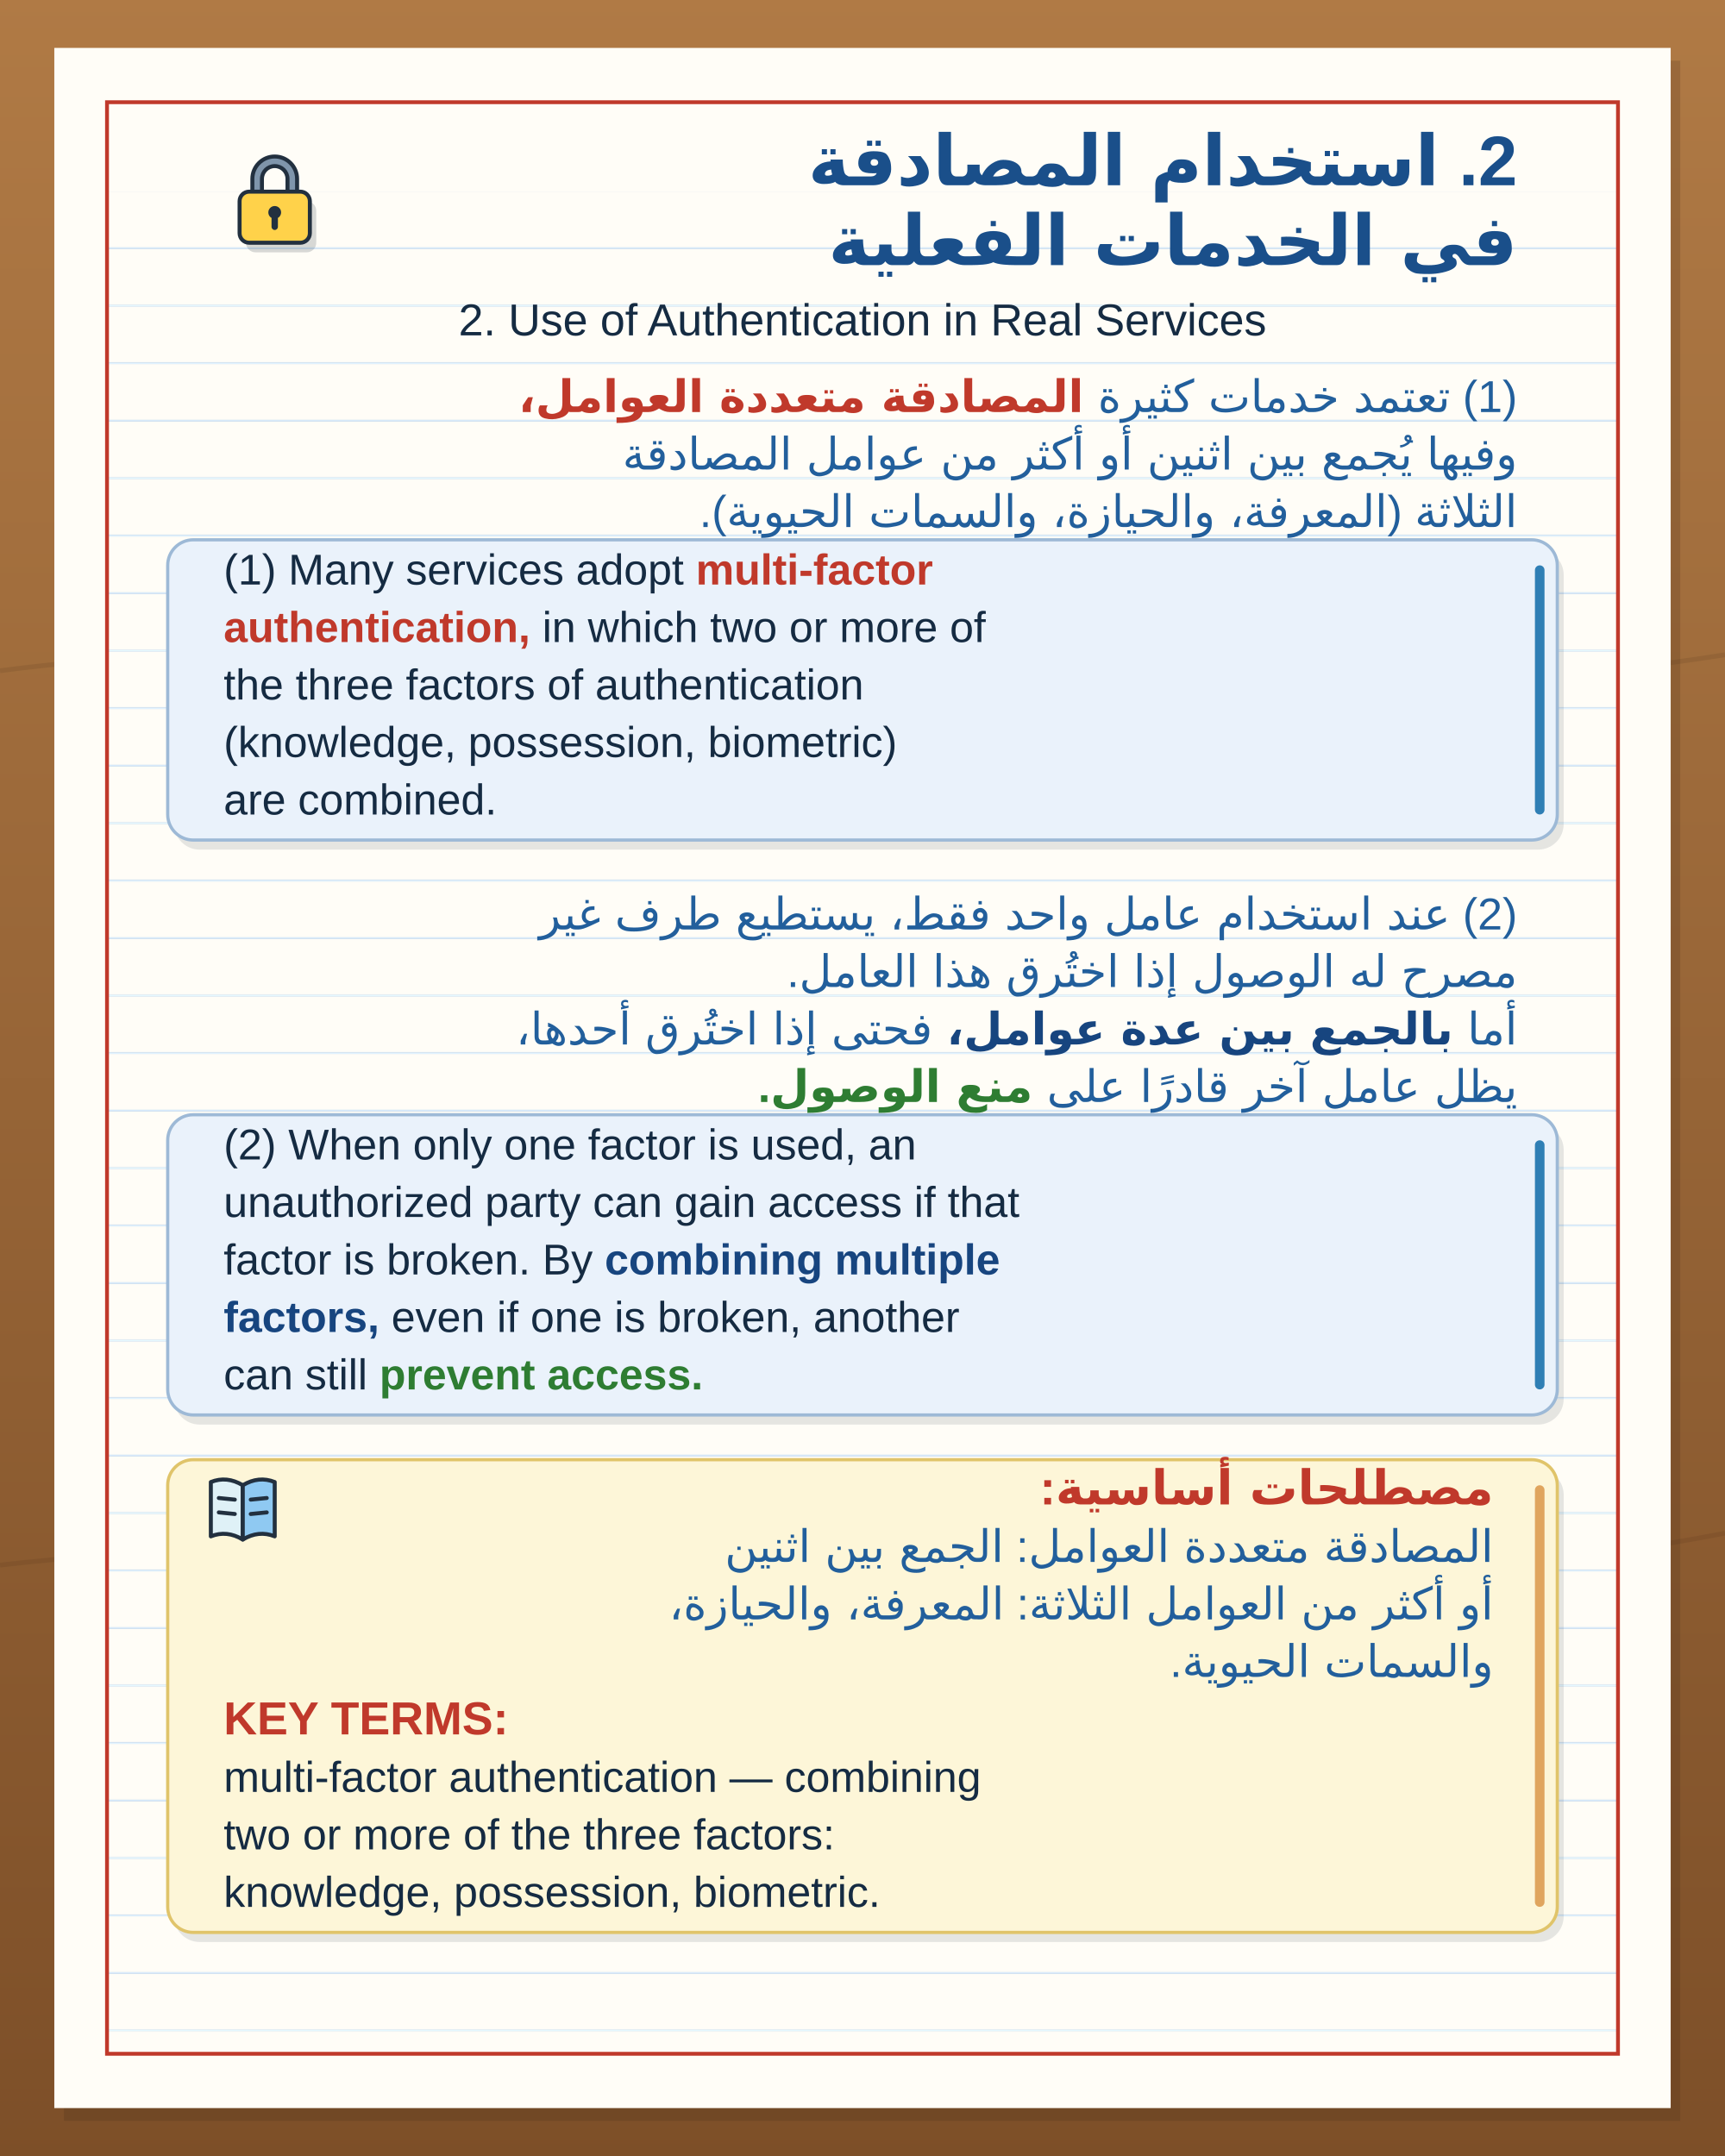
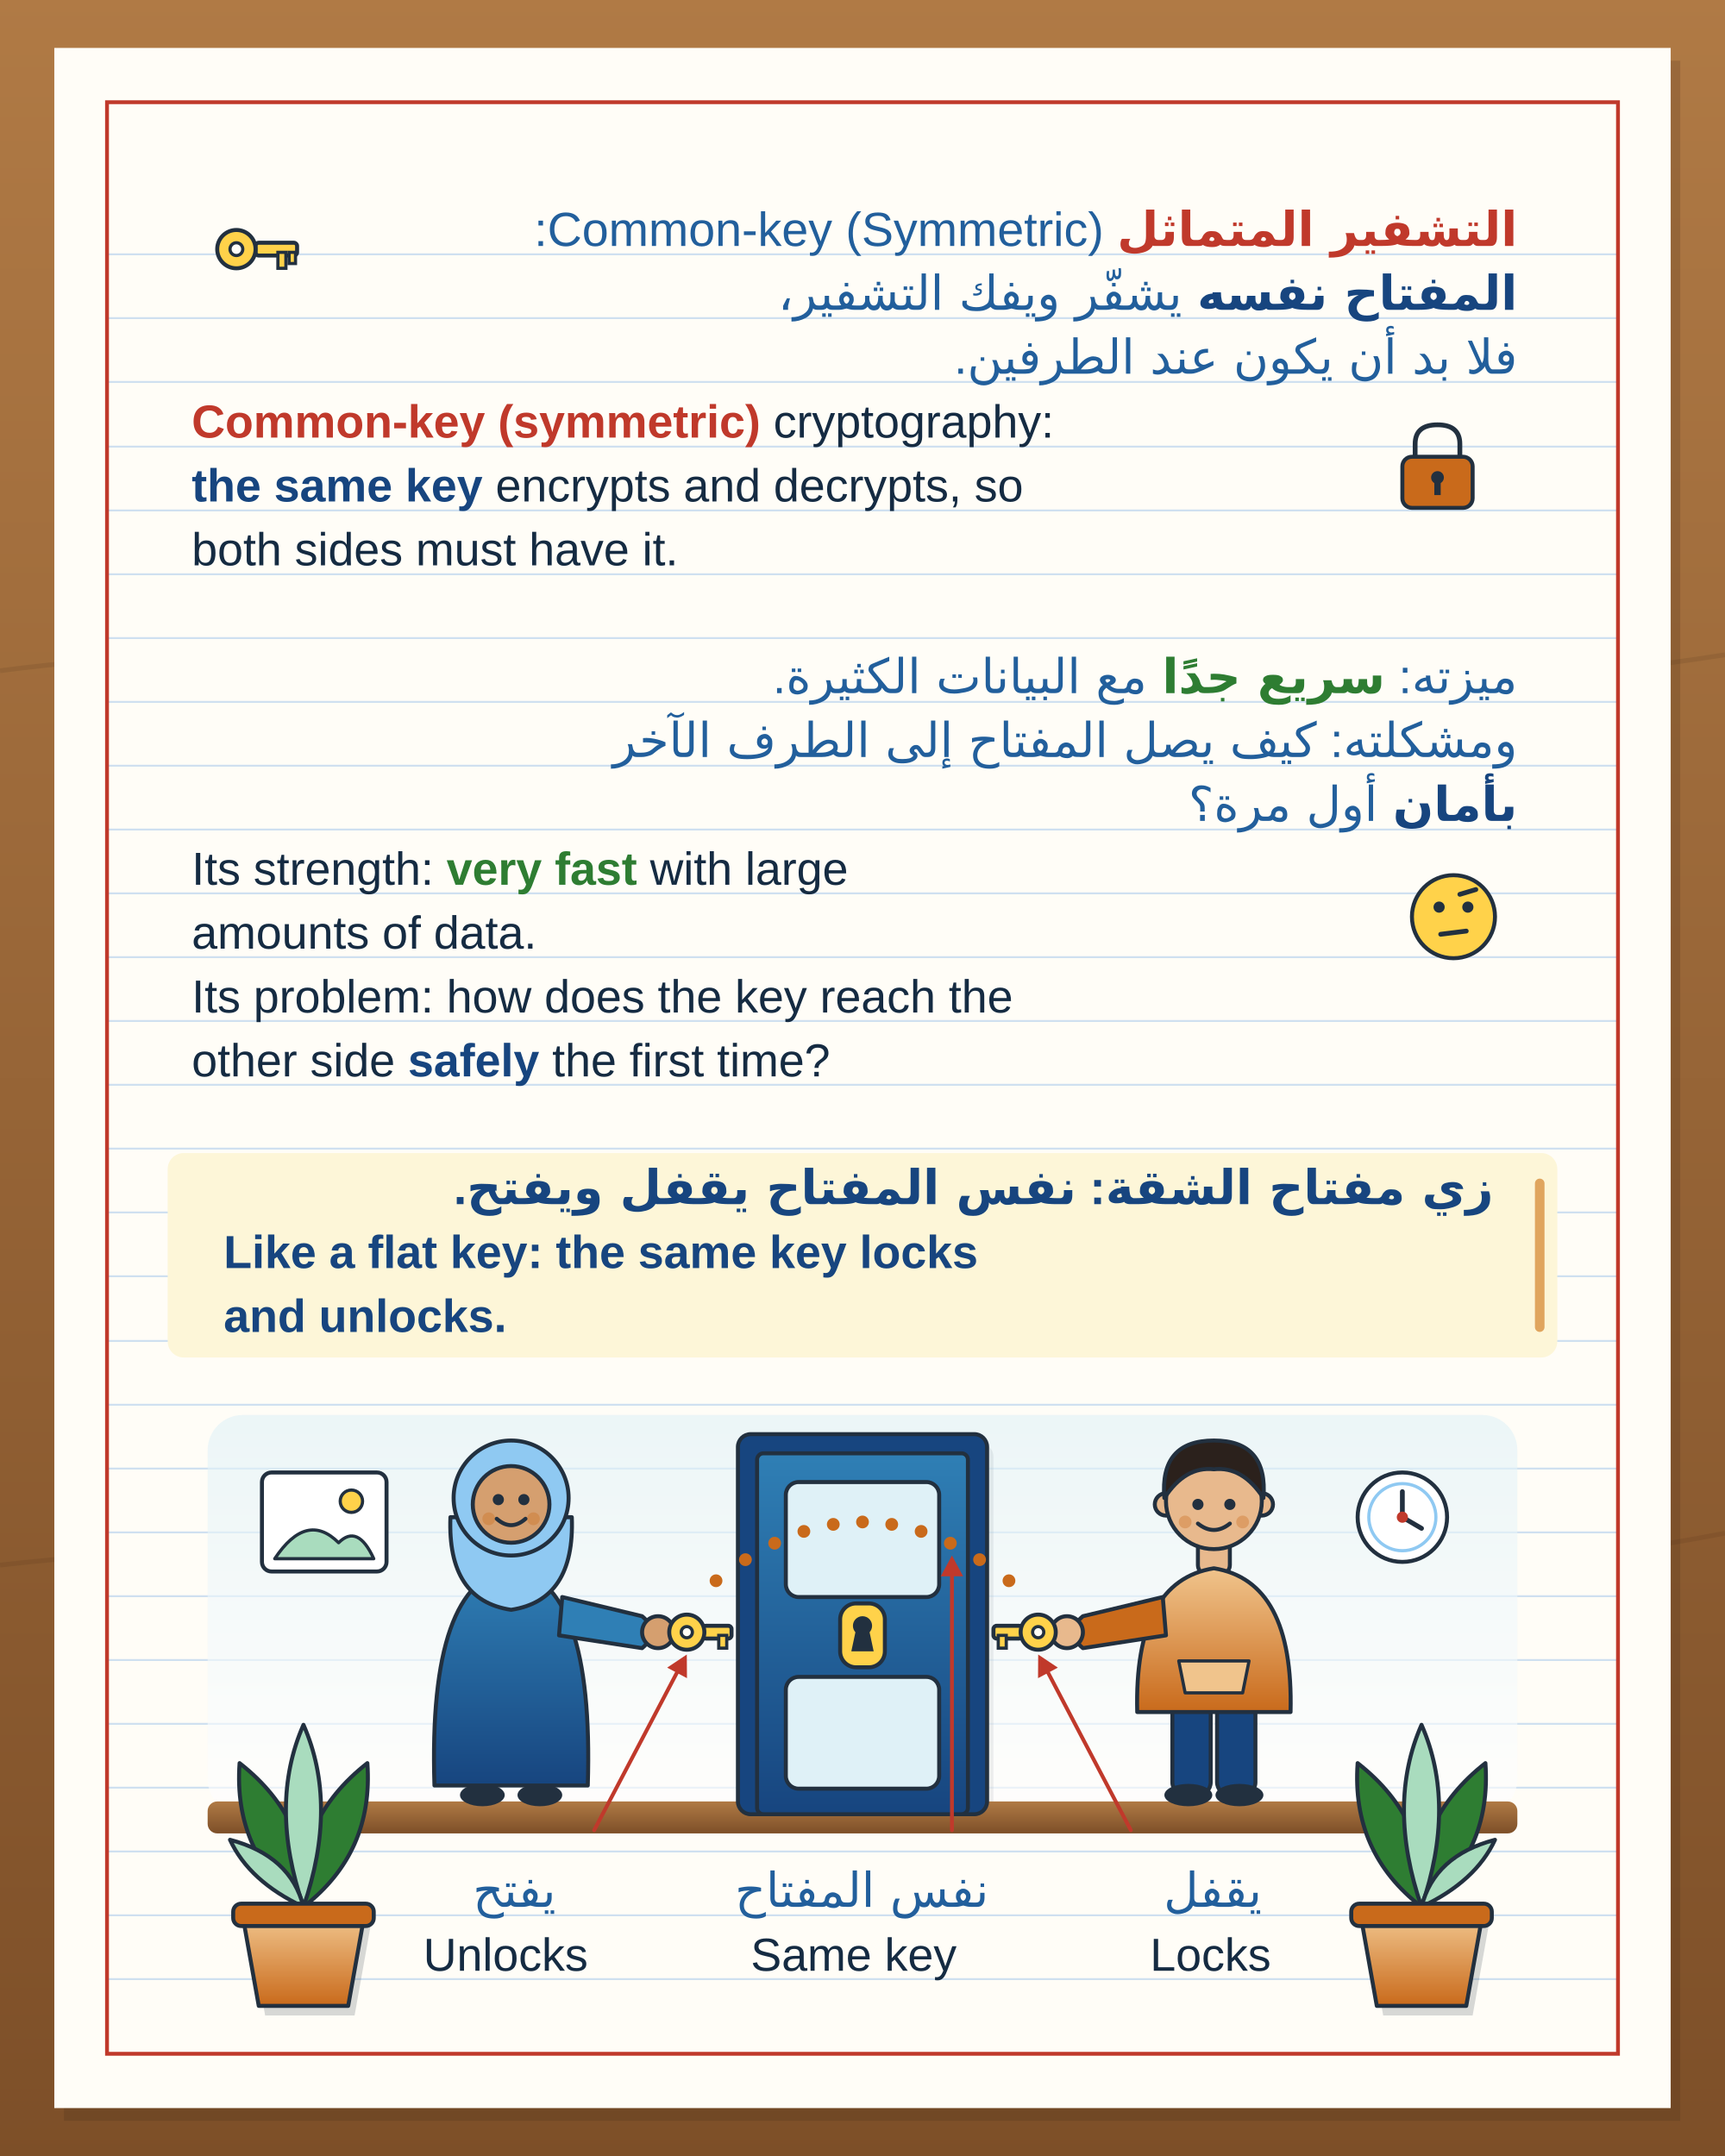
<svg xmlns="http://www.w3.org/2000/svg" width="1080" height="1350" viewBox="0 0 1080 1350" preserveAspectRatio="xMidYMid meet" style="width:100%;height:auto;max-width:1080px;display:block;margin:0 auto;">
  <defs>
    <linearGradient id="pmDesk" x1="0" y1="0" x2="0" y2="1">
      <stop offset="0" stop-color="#b07a45" />
      <stop offset="1" stop-color="#7d4f28" />
    </linearGradient>
-     <pattern id="pmRules" x="0" y="120" width="1080" height="36" patternUnits="userSpaceOnUse">
-       <line x1="0" y1="35.5" x2="1080" y2="35.5" stroke="#cfe0f0" stroke-width="1.4" />
+     <pattern id="pmRules" x="0" y="120" width="1080" height="40" patternUnits="userSpaceOnUse">
+       <line x1="0" y1="39.5" x2="1080" y2="39.5" stroke="#cfe0f0" stroke-width="1.4" />
    </pattern>
  </defs>
  <rect x="0" y="0" width="1080" height="1350" fill="url(#pmDesk)" />
  <path d="M0 420 C 300 380, 700 470, 1080 410" fill="none" stroke="#3a2411" stroke-width="3" opacity=".12" />
  <path d="M0 980 C 350 940, 720 1030, 1080 960" fill="none" stroke="#3a2411" stroke-width="3" opacity=".12" />
  <rect x="40" y="38" width="1012" height="1290" fill="#3a2411" opacity=".18" />
  <rect x="34" y="30" width="1012" height="1290" fill="#fffdf7" />
  <rect x="67" y="120" width="946" height="1152" fill="url(#pmRules)" />
  <rect x="67" y="64" width="946" height="1222" fill="none" stroke="#c0392b" stroke-width="2.4" />
-   <rect x="109" y="344" width="870" height="188" rx="16" fill="#22303f" opacity=".12" />
-   <rect x="109" y="704" width="870" height="188" rx="16" fill="#22303f" opacity=".12" />
-   <rect x="109" y="920" width="870" height="296" rx="16" fill="#22303f" opacity=".12" />
-   <rect x="105" y="338" width="870" height="188" rx="16" fill="#eaf2fb" stroke="#9db9d6" stroke-width="2" />
-   <rect x="961" y="354" width="6" height="156" rx="3" fill="#2f7fb5" />
-   <rect x="105" y="698" width="870" height="188" rx="16" fill="#eaf2fb" stroke="#9db9d6" stroke-width="2" />
-   <rect x="961" y="714" width="6" height="156" rx="3" fill="#2f7fb5" />
-   <rect x="105" y="914" width="870" height="296" rx="16" fill="#fdf6d8" stroke="#e0c46a" stroke-width="2" />
-   <rect x="961" y="930" width="6" height="264" rx="3" fill="#e0a55e" />
-   <g transform="translate(140 92)">
-     <rect x="14" y="34" width="44" height="32" rx="6" fill="#22303f" opacity=".18" />
-     <path d="M18 30 V20 A14 14 0 0 1 46 20 V30 H40 V20 A8 8 0 0 0 24 20 V30 Z" fill="#7f95ab" stroke="#22303f" stroke-width="2.5" stroke-linecap="round" stroke-linejoin="round" />
-     <rect x="10" y="28" width="44" height="32" rx="6" fill="#ffd24a" stroke="#22303f" stroke-width="2.5" stroke-linecap="round" stroke-linejoin="round" />
-     <circle cx="32" cy="41" r="4" fill="#22303f" />
-     <rect x="30" y="43" width="4" height="9" rx="2" fill="#22303f" />
-   </g>
-   <g transform="translate(128 920)">
-     <path d="M4 8 Q14 4 24 10 V44 Q14 38 4 42 Z" fill="#dff1f7" stroke="#22303f" stroke-width="2.5" stroke-linecap="round" stroke-linejoin="round" />
-     <path d="M24 10 Q34 4 44 8 V42 Q34 38 24 44 Z" fill="#8fc9f2" stroke="#22303f" stroke-width="2.5" stroke-linecap="round" stroke-linejoin="round" />
-     <line x1="9" y1="18" x2="19" y2="19" stroke="#22303f" stroke-width="2.5" stroke-linecap="round" />
-     <line x1="9" y1="27" x2="19" y2="28" stroke="#22303f" stroke-width="2.5" stroke-linecap="round" />
-     <line x1="29" y1="19" x2="39" y2="18" stroke="#22303f" stroke-width="2.5" stroke-linecap="round" />
-     <line x1="29" y1="28" x2="39" y2="27" stroke="#22303f" stroke-width="2.5" stroke-linecap="round" />
-   </g>
-   <text x="950" y="116" direction="rtl" unicode-bidi="plaintext" text-anchor="start" font-family="Tahoma, Arial, Segoe UI, sans-serif" font-size="44" font-weight="bold" fill="#1a4f8a">
-     <tspan x="950" dy="0">2. استخدام المصادقة</tspan>
-     <tspan x="950" dy="50">في الخدمات الفعلية</tspan>
-   </text>
-   <text x="540" y="210" direction="ltr" unicode-bidi="plaintext" text-anchor="middle" font-family="Segoe Print, Comic Sans MS, Arial, sans-serif" font-size="28" fill="#152b42">2. Use of Authentication in Real Services</text>
-   <text x="950" y="258" direction="rtl" unicode-bidi="plaintext" text-anchor="start" font-family="Tahoma, Arial, Segoe UI, sans-serif" font-size="28" fill="#225f9c">
-     <tspan x="950" dy="0">(1) تعتمد خدمات كثيرة <tspan font-weight="bold" fill="#c0392b">المصادقة متعددة العوامل،</tspan>
-     </tspan>
-     <tspan x="950" dy="36">وفيها يُجمع بين اثنين أو أكثر من عوامل المصادقة</tspan>
-     <tspan x="950" dy="36">الثلاثة (المعرفة، والحيازة، والسمات الحيوية).</tspan>
-   </text>
-   <text x="140" y="366" direction="ltr" unicode-bidi="plaintext" text-anchor="start" font-family="Segoe Print, Comic Sans MS, Arial, sans-serif" font-size="27" fill="#152b42">
-     <tspan x="140" dy="0">(1) Many services adopt <tspan font-weight="bold" fill="#c0392b">multi-factor</tspan>
-     </tspan>
-     <tspan x="140" dy="36">
-       <tspan font-weight="bold" fill="#c0392b">authentication,</tspan> in which two or more of</tspan>
-     <tspan x="140" dy="36">the three factors of authentication</tspan>
-     <tspan x="140" dy="36">(knowledge, possession, biometric)</tspan>
-     <tspan x="140" dy="36">are combined.</tspan>
-   </text>
-   <text x="950" y="582" direction="rtl" unicode-bidi="plaintext" text-anchor="start" font-family="Tahoma, Arial, Segoe UI, sans-serif" font-size="28" fill="#225f9c">
-     <tspan x="950" dy="0">(2) عند استخدام عامل واحد فقط، يستطيع طرف غير</tspan>
-     <tspan x="950" dy="36">مصرح له الوصول إذا اختُرق هذا العامل.</tspan>
-     <tspan x="950" dy="36">أما <tspan font-weight="bold" fill="#17457f">بالجمع بين عدة عوامل،</tspan> فحتى إذا اختُرق أحدها،</tspan>
-     <tspan x="950" dy="36">يظل عامل آخر قادرًا على <tspan font-weight="bold" fill="#2e7d32">منع الوصول.</tspan>
-     </tspan>
-   </text>
-   <text x="140" y="726" direction="ltr" unicode-bidi="plaintext" text-anchor="start" font-family="Segoe Print, Comic Sans MS, Arial, sans-serif" font-size="27" fill="#152b42">
-     <tspan x="140" dy="0">(2) When only one factor is used, an</tspan>
-     <tspan x="140" dy="36">unauthorized party can gain access if that</tspan>
-     <tspan x="140" dy="36">factor is broken. By <tspan font-weight="bold" fill="#17457f">combining multiple</tspan>
-     </tspan>
-     <tspan x="140" dy="36">
-       <tspan font-weight="bold" fill="#17457f">factors,</tspan> even if one is broken, another</tspan>
-     <tspan x="140" dy="36">can still <tspan font-weight="bold" fill="#2e7d32">prevent access.</tspan>
-     </tspan>
-   </text>
-   <text x="935" y="942" direction="rtl" unicode-bidi="plaintext" text-anchor="start" font-family="Tahoma, Arial, Segoe UI, sans-serif" font-size="30" font-weight="bold" fill="#c0392b">مصطلحات أساسية:</text>
-   <text x="935" y="978" direction="rtl" unicode-bidi="plaintext" text-anchor="start" font-family="Tahoma, Arial, Segoe UI, sans-serif" font-size="28" fill="#225f9c">
-     <tspan x="935" dy="0">المصادقة متعددة العوامل: الجمع بين اثنين</tspan>
-     <tspan x="935" dy="36">أو أكثر من العوامل الثلاثة: المعرفة، والحيازة،</tspan>
-     <tspan x="935" dy="36">والسمات الحيوية.</tspan>
-   </text>
-   <text x="140" y="1086" direction="ltr" unicode-bidi="plaintext" text-anchor="start" font-family="Segoe Print, Comic Sans MS, Arial, sans-serif" font-size="29" font-weight="bold" fill="#c0392b">KEY TERMS:</text>
-   <text x="140" y="1122" direction="ltr" unicode-bidi="plaintext" text-anchor="start" font-family="Segoe Print, Comic Sans MS, Arial, sans-serif" font-size="27" fill="#152b42">
-     <tspan x="140" dy="0">multi-factor authentication — combining</tspan>
-     <tspan x="140" dy="36">two or more of the three factors:</tspan>
-     <tspan x="140" dy="36">knowledge, possession, biometric.</tspan>
+   <g>
+     <rect x="105" y="722" width="870" height="128" rx="10" fill="#fdf6d8" />
+     <rect x="961" y="738" width="6" height="96" rx="3" fill="#e0a55e" />
+   </g>
+   <g>
+     <linearGradient id="ilWall" x1="0" y1="0" x2="0" y2="1">
+       <stop offset="0" stop-color="#dff1f7" />
+       <stop offset="1" stop-color="#ffffff" />
+     </linearGradient>
+     <linearGradient id="ilFloor" x1="0" y1="0" x2="0" y2="1">
+       <stop offset="0" stop-color="#b07a45" />
+       <stop offset="1" stop-color="#7d4f28" />
+     </linearGradient>
+     <linearGradient id="ilDoor" x1="0" y1="0" x2="0" y2="1">
+       <stop offset="0" stop-color="#2f7fb5" />
+       <stop offset="1" stop-color="#17457f" />
+     </linearGradient>
+     <linearGradient id="ilRobe" x1="0" y1="0" x2="0" y2="1">
+       <stop offset="0" stop-color="#2f7fb5" />
+       <stop offset="1" stop-color="#17457f" />
+     </linearGradient>
+     <linearGradient id="ilHoodie" x1="0" y1="0" x2="0" y2="1">
+       <stop offset="0" stop-color="#f0c48c" />
+       <stop offset="1" stop-color="#c96a1b" />
+     </linearGradient>
+     <linearGradient id="ilPot" x1="0" y1="0" x2="0" y2="1">
+       <stop offset="0" stop-color="#f0c48c" />
+       <stop offset="1" stop-color="#c96a1b" />
+     </linearGradient>
+     <rect x="466" y="904" width="156" height="238" rx="8" fill="#22303f" opacity=".18" />
+     <polygon points="156,1206 232,1206 222,1262 166,1262" fill="#22303f" opacity=".18" />
+     <polygon points="856,1206 932,1206 922,1262 866,1262" fill="#22303f" opacity=".18" />
+     <rect x="130" y="886" width="820" height="250" rx="22" fill="url(#ilWall)" opacity=".6" />
+     <rect x="164" y="922" width="78" height="62" rx="6" fill="#ffffff" stroke="#22303f" stroke-width="2.5" stroke-linejoin="round" />
+     <path d="M 172 976 Q 192 946 212 966 Q 224 954 234 976 Z" fill="#a9dcbe" stroke="#22303f" stroke-width="2" stroke-linejoin="round" />
+     <circle cx="220" cy="940" r="7" fill="#ffd24a" stroke="#22303f" stroke-width="2" />
+     <circle cx="878" cy="950" r="28" fill="#ffffff" stroke="#22303f" stroke-width="2.5" />
+     <circle cx="878" cy="950" r="21" fill="none" stroke="#8fc9f2" stroke-width="2" />
+     <path d="M 878 950 L 878 934" fill="none" stroke="#22303f" stroke-width="3" stroke-linecap="round" />
+     <path d="M 878 950 L 890 957" fill="none" stroke="#22303f" stroke-width="3" stroke-linecap="round" />
+     <circle cx="878" cy="950" r="3.5" fill="#c0392b" />
+     <rect x="130" y="1128" width="820" height="20" rx="6" fill="url(#ilFloor)" />
+     <rect x="462" y="898" width="156" height="238" rx="8" fill="#17457f" stroke="#22303f" stroke-width="2.5" stroke-linejoin="round" />
+     <rect x="474" y="910" width="132" height="226" rx="4" fill="url(#ilDoor)" stroke="#22303f" stroke-width="2.5" stroke-linejoin="round" />
+     <rect x="492" y="928" width="96" height="72" rx="8" fill="#dff1f7" stroke="#22303f" stroke-width="2.5" stroke-linejoin="round" />
+     <rect x="492" y="1050" width="96" height="70" rx="8" fill="#dff1f7" stroke="#22303f" stroke-width="2.5" stroke-linejoin="round" />
+     <rect x="526" y="1004" width="28" height="40" rx="10" fill="#ffd24a" stroke="#22303f" stroke-width="2.5" stroke-linejoin="round" />
+     <circle cx="540" cy="1018" r="6" fill="#22303f" />
+     <polygon points="536,1020 544,1020 547,1034 533,1034" fill="#22303f" />
+     <ellipse cx="302" cy="1124" rx="14" ry="7" fill="#22303f" />
+     <ellipse cx="338" cy="1124" rx="14" ry="7" fill="#22303f" />
+     <path d="M 272 1118 Q 268 990 320 982 Q 372 990 368 1118 Z" fill="url(#ilRobe)" stroke="#22303f" stroke-width="2.5" stroke-linejoin="round" />
+     <path d="M 352 1000 L 402 1012 Q 414 1022 402 1032 L 350 1024 Z" fill="#2f7fb5" stroke="#22303f" stroke-width="2.5" stroke-linejoin="round" />
+     <circle cx="412" cy="1022" r="10" fill="#d59f6f" stroke="#22303f" stroke-width="2.5" />
+     <rect x="440" y="1018" width="18" height="8" rx="2" fill="#ffd24a" stroke="#22303f" stroke-width="2.5" />
+     <rect x="450" y="1024" width="5" height="8" fill="#ffd24a" stroke="#22303f" stroke-width="2" />
+     <circle cx="430" cy="1022" r="11" fill="#ffd24a" stroke="#22303f" stroke-width="2.5" />
+     <circle cx="430" cy="1022" r="3.5" fill="#fffdf7" stroke="#22303f" stroke-width="2" />
+     <path d="M 282 950 Q 280 1002 320 1008 Q 360 1002 358 950 Z" fill="#8fc9f2" stroke="#22303f" stroke-width="2.5" stroke-linejoin="round" />
+     <circle cx="320" cy="938" r="36" fill="#8fc9f2" stroke="#22303f" stroke-width="2.5" />
+     <circle cx="320" cy="942" r="24" fill="#d59f6f" stroke="#22303f" stroke-width="2.5" />
+     <circle cx="306" cy="951" r="4" fill="#c96a1b" opacity=".35" />
+     <circle cx="334" cy="951" r="4" fill="#c96a1b" opacity=".35" />
+     <circle cx="312" cy="939" r="3.5" fill="#22303f" />
+     <circle cx="328" cy="939" r="3.5" fill="#22303f" />
+     <path d="M 311 951 Q 320 959 329 951" fill="none" stroke="#22303f" stroke-width="2.5" stroke-linecap="round" />
+     <rect x="734" y="1064" width="24" height="60" rx="8" fill="#17457f" stroke="#22303f" stroke-width="2.5" />
+     <rect x="762" y="1064" width="24" height="60" rx="8" fill="#17457f" stroke="#22303f" stroke-width="2.5" />
+     <ellipse cx="744" cy="1124" rx="15" ry="7" fill="#22303f" />
+     <ellipse cx="776" cy="1124" rx="15" ry="7" fill="#22303f" />
+     <rect x="750" y="962" width="20" height="24" rx="6" fill="#e8b98d" stroke="#22303f" stroke-width="2.5" />
+     <path d="M 712 1072 Q 710 990 760 982 Q 810 990 808 1072 Z" fill="url(#ilHoodie)" stroke="#22303f" stroke-width="2.5" stroke-linejoin="round" />
+     <path d="M 738 1040 L 782 1040 L 778 1060 L 742 1060 Z" fill="#f0c48c" stroke="#22303f" stroke-width="2" stroke-linejoin="round" />
+     <path d="M 728 1000 L 678 1012 Q 666 1022 678 1032 L 730 1024 Z" fill="#c96a1b" stroke="#22303f" stroke-width="2.5" stroke-linejoin="round" />
+     <circle cx="668" cy="1022" r="10" fill="#e8b98d" stroke="#22303f" stroke-width="2.5" />
+     <rect x="622" y="1018" width="18" height="8" rx="2" fill="#ffd24a" stroke="#22303f" stroke-width="2.5" />
+     <rect x="625" y="1024" width="5" height="8" fill="#ffd24a" stroke="#22303f" stroke-width="2" />
+     <circle cx="650" cy="1022" r="11" fill="#ffd24a" stroke="#22303f" stroke-width="2.5" />
+     <circle cx="650" cy="1022" r="3.5" fill="#fffdf7" stroke="#22303f" stroke-width="2" />
+     <circle cx="730" cy="942" r="7" fill="#e8b98d" stroke="#22303f" stroke-width="2.5" />
+     <circle cx="790" cy="942" r="7" fill="#e8b98d" stroke="#22303f" stroke-width="2.5" />
+     <circle cx="760" cy="940" r="30" fill="#e8b98d" stroke="#22303f" stroke-width="2.5" />
+     <path d="M 729 938 Q 726 902 760 902 Q 794 902 791 938 Q 778 918 760 920 Q 742 918 729 938 Z" fill="#2b211c" stroke="#22303f" stroke-width="2.5" stroke-linejoin="round" />
+     <circle cx="742" cy="953" r="4" fill="#c96a1b" opacity=".35" />
+     <circle cx="778" cy="953" r="4" fill="#c96a1b" opacity=".35" />
+     <circle cx="750" cy="942" r="3.5" fill="#22303f" />
+     <circle cx="770" cy="942" r="3.5" fill="#22303f" />
+     <path d="M 750 954 Q 760 962 770 954" fill="none" stroke="#22303f" stroke-width="2.5" stroke-linecap="round" />
+     <circle cx="448.3" cy="989.8" r="4" fill="#c96a1b" />
+     <circle cx="466.7" cy="976.6" r="4" fill="#c96a1b" />
+     <circle cx="485" cy="966.3" r="4" fill="#c96a1b" />
+     <circle cx="503.3" cy="958.9" r="4" fill="#c96a1b" />
+     <circle cx="521.7" cy="954.5" r="4" fill="#c96a1b" />
+     <circle cx="540" cy="953" r="4" fill="#c96a1b" />
+     <circle cx="558.3" cy="954.5" r="4" fill="#c96a1b" />
+     <circle cx="576.7" cy="958.9" r="4" fill="#c96a1b" />
+     <circle cx="595" cy="966.3" r="4" fill="#c96a1b" />
+     <circle cx="613.3" cy="976.6" r="4" fill="#c96a1b" />
+     <circle cx="631.7" cy="989.8" r="4" fill="#c96a1b" />
+     <path d="M 190 1194 Q 146 1160 150 1104 Q 196 1140 190 1194 Z" fill="#2e7d32" stroke="#22303f" stroke-width="2.5" stroke-linejoin="round" />
+     <path d="M 190 1194 Q 234 1160 230 1104 Q 184 1140 190 1194 Z" fill="#2e7d32" stroke="#22303f" stroke-width="2.5" stroke-linejoin="round" />
+     <path d="M 190 1194 Q 168 1130 190 1080 Q 212 1130 190 1194 Z" fill="#a9dcbe" stroke="#22303f" stroke-width="2.5" stroke-linejoin="round" />
+     <path d="M 190 1194 Q 156 1178 144 1152 Q 182 1162 190 1194 Z" fill="#a9dcbe" stroke="#22303f" stroke-width="2.5" stroke-linejoin="round" />
+     <polygon points="152,1200 228,1200 218,1256 162,1256" fill="url(#ilPot)" stroke="#22303f" stroke-width="2.5" stroke-linejoin="round" />
+     <rect x="146" y="1192" width="88" height="14" rx="5" fill="#c96a1b" stroke="#22303f" stroke-width="2.5" />
+     <path d="M 890 1194 Q 846 1160 850 1104 Q 896 1140 890 1194 Z" fill="#2e7d32" stroke="#22303f" stroke-width="2.5" stroke-linejoin="round" />
+     <path d="M 890 1194 Q 934 1160 930 1104 Q 884 1140 890 1194 Z" fill="#2e7d32" stroke="#22303f" stroke-width="2.5" stroke-linejoin="round" />
+     <path d="M 890 1194 Q 868 1130 890 1080 Q 912 1130 890 1194 Z" fill="#a9dcbe" stroke="#22303f" stroke-width="2.5" stroke-linejoin="round" />
+     <path d="M 890 1194 Q 924 1178 936 1152 Q 898 1162 890 1194 Z" fill="#a9dcbe" stroke="#22303f" stroke-width="2.5" stroke-linejoin="round" />
+     <polygon points="852,1200 928,1200 918,1256 862,1256" fill="url(#ilPot)" stroke="#22303f" stroke-width="2.5" stroke-linejoin="round" />
+     <rect x="846" y="1192" width="88" height="14" rx="5" fill="#c96a1b" stroke="#22303f" stroke-width="2.5" />
+     <path d="M 372 1146 L 424 1047" fill="none" stroke="#c0392b" stroke-width="2.4" stroke-linecap="round" />
+     <polygon points="430,1036 430.1,1050.8 417.7,1044.2" fill="#c0392b" />
+     <path d="M 708 1146 L 656 1047" fill="none" stroke="#c0392b" stroke-width="2.4" stroke-linecap="round" />
+     <polygon points="650,1036 649.9,1050.8 662.3,1044.2" fill="#c0392b" />
+     <path d="M 596 1146 L 596 987" fill="none" stroke="#c0392b" stroke-width="2.4" stroke-linecap="round" />
+     <polygon points="596,974 589,987 603,987" fill="#c0392b" />
+   </g>
+   <g transform="translate(132 128)">
+     <rect x="28" y="24" width="26" height="8" rx="2" fill="#ffd24a" stroke="#22303f" stroke-width="2.5" />
+     <rect x="42" y="30" width="5" height="10" fill="#ffd24a" stroke="#22303f" stroke-width="2" />
+     <rect x="49" y="30" width="4" height="7" fill="#ffd24a" stroke="#22303f" stroke-width="2" />
+     <circle cx="16" cy="28" r="12" fill="#ffd24a" stroke="#22303f" stroke-width="2.5" />
+     <circle cx="16" cy="28" r="4" fill="#fffdf7" stroke="#22303f" stroke-width="2" />
+   </g>
+   <g transform="translate(872 262)">
+     <path d="M 14 26 L 14 16 Q 14 4 28 4 Q 42 4 42 16 L 42 26" fill="none" stroke="#22303f" stroke-width="3" stroke-linecap="round" />
+     <rect x="6" y="24" width="44" height="32" rx="6" fill="#c96a1b" stroke="#22303f" stroke-width="2.5" />
+     <circle cx="28" cy="37" r="4" fill="#22303f" />
+     <rect x="26" y="38" width="4" height="10" fill="#22303f" />
+   </g>
+   <g transform="translate(910 574)">
+     <circle cx="0" cy="0" r="26" fill="#ffd24a" stroke="#22303f" stroke-width="2.5" />
+     <circle cx="-9" cy="-6" r="3.5" fill="#22303f" />
+     <circle cx="9" cy="-6" r="3.5" fill="#22303f" />
+     <path d="M -8 11 L 8 9" fill="none" stroke="#22303f" stroke-width="3" stroke-linecap="round" />
+     <path d="M 4 -14 L 14 -17" fill="none" stroke="#22303f" stroke-width="3" stroke-linecap="round" />
+   </g>
+   <text x="950" y="154" direction="rtl" unicode-bidi="plaintext" text-anchor="start" font-family="Tahoma, Arial, Segoe UI, sans-serif" font-size="30" fill="#225f9c">
+     <tspan x="950" dy="0">
+       <tspan font-weight="bold" fill="#c0392b">التشفير المتماثل</tspan> Common-key (Symmetric):</tspan>
+     <tspan x="950" dy="40">
+       <tspan font-weight="bold" fill="#17457f">المفتاح نفسه</tspan> يشفّر ويفك التشفير،</tspan>
+     <tspan x="950" dy="40">فلا بد أن يكون عند الطرفين.</tspan>
+   </text>
+   <text x="120" y="274" direction="ltr" unicode-bidi="plaintext" text-anchor="start" font-family="Segoe Print, Comic Sans MS, Arial, sans-serif" font-size="29" fill="#152b42">
+     <tspan x="120" dy="0">
+       <tspan font-weight="bold" fill="#c0392b">Common-key (symmetric)</tspan> cryptography:</tspan>
+     <tspan x="120" dy="40">
+       <tspan font-weight="bold" fill="#17457f">the same key</tspan> encrypts and decrypts, so</tspan>
+     <tspan x="120" dy="40">both sides must have it.</tspan>
+   </text>
+   <text x="950" y="434" direction="rtl" unicode-bidi="plaintext" text-anchor="start" font-family="Tahoma, Arial, Segoe UI, sans-serif" font-size="30" fill="#225f9c">
+     <tspan x="950" dy="0">ميزته: <tspan font-weight="bold" fill="#2e7d32">سريع جدًا</tspan> مع البيانات الكثيرة.</tspan>
+     <tspan x="950" dy="40">ومشكلته: كيف يصل المفتاح إلى الطرف الآخر</tspan>
+     <tspan x="950" dy="40">
+       <tspan font-weight="bold" fill="#17457f">بأمان</tspan> أول مرة؟</tspan>
+   </text>
+   <text x="120" y="554" direction="ltr" unicode-bidi="plaintext" text-anchor="start" font-family="Segoe Print, Comic Sans MS, Arial, sans-serif" font-size="29" fill="#152b42">
+     <tspan x="120" dy="0">Its strength: <tspan font-weight="bold" fill="#2e7d32">very fast</tspan> with large</tspan>
+     <tspan x="120" dy="40">amounts of data.</tspan>
+     <tspan x="120" dy="40">Its problem: how does the key reach the</tspan>
+     <tspan x="120" dy="40">other side <tspan font-weight="bold" fill="#17457f">safely</tspan> the first time?</tspan>
+   </text>
+   <text x="935" y="754" direction="rtl" unicode-bidi="plaintext" text-anchor="start" font-family="Tahoma, Arial, Segoe UI, sans-serif" font-size="30" font-weight="bold" fill="#17457f">
+     <tspan x="935" dy="0">زي مفتاح الشقة: نفس المفتاح يقفل ويفتح.</tspan>
+   </text>
+   <text x="140" y="794" direction="ltr" unicode-bidi="plaintext" text-anchor="start" font-family="Segoe Print, Comic Sans MS, Arial, sans-serif" font-size="29" font-weight="bold" fill="#17457f">
+     <tspan x="140" dy="0">Like a flat key: the same key locks</tspan>
+     <tspan x="140" dy="40">and unlocks.</tspan>
+   </text>
+   <text x="619" y="1194" direction="rtl" unicode-bidi="plaintext" text-anchor="start" font-family="Tahoma, Arial, Segoe UI, sans-serif" font-size="30" fill="#225f9c">
+     <tspan x="619" dy="0">نفس المفتاح</tspan>
+   </text>
+   <text x="470" y="1234" direction="ltr" unicode-bidi="plaintext" text-anchor="start" font-family="Segoe Print, Comic Sans MS, Arial, sans-serif" font-size="29" fill="#152b42">
+     <tspan x="470" dy="0">Same key</tspan>
+   </text>
+   <text x="790" y="1194" direction="rtl" unicode-bidi="plaintext" text-anchor="start" font-family="Tahoma, Arial, Segoe UI, sans-serif" font-size="30" fill="#225f9c">
+     <tspan x="790" dy="0">يقفل</tspan>
+   </text>
+   <text x="720" y="1234" direction="ltr" unicode-bidi="plaintext" text-anchor="start" font-family="Segoe Print, Comic Sans MS, Arial, sans-serif" font-size="29" fill="#152b42">
+     <tspan x="720" dy="0">Locks</tspan>
+   </text>
+   <text x="348" y="1194" direction="rtl" unicode-bidi="plaintext" text-anchor="start" font-family="Tahoma, Arial, Segoe UI, sans-serif" font-size="30" fill="#225f9c">
+     <tspan x="348" dy="0">يفتح</tspan>
+   </text>
+   <text x="265" y="1234" direction="ltr" unicode-bidi="plaintext" text-anchor="start" font-family="Segoe Print, Comic Sans MS, Arial, sans-serif" font-size="29" fill="#152b42">
+     <tspan x="265" dy="0">Unlocks</tspan>
  </text>
</svg>
